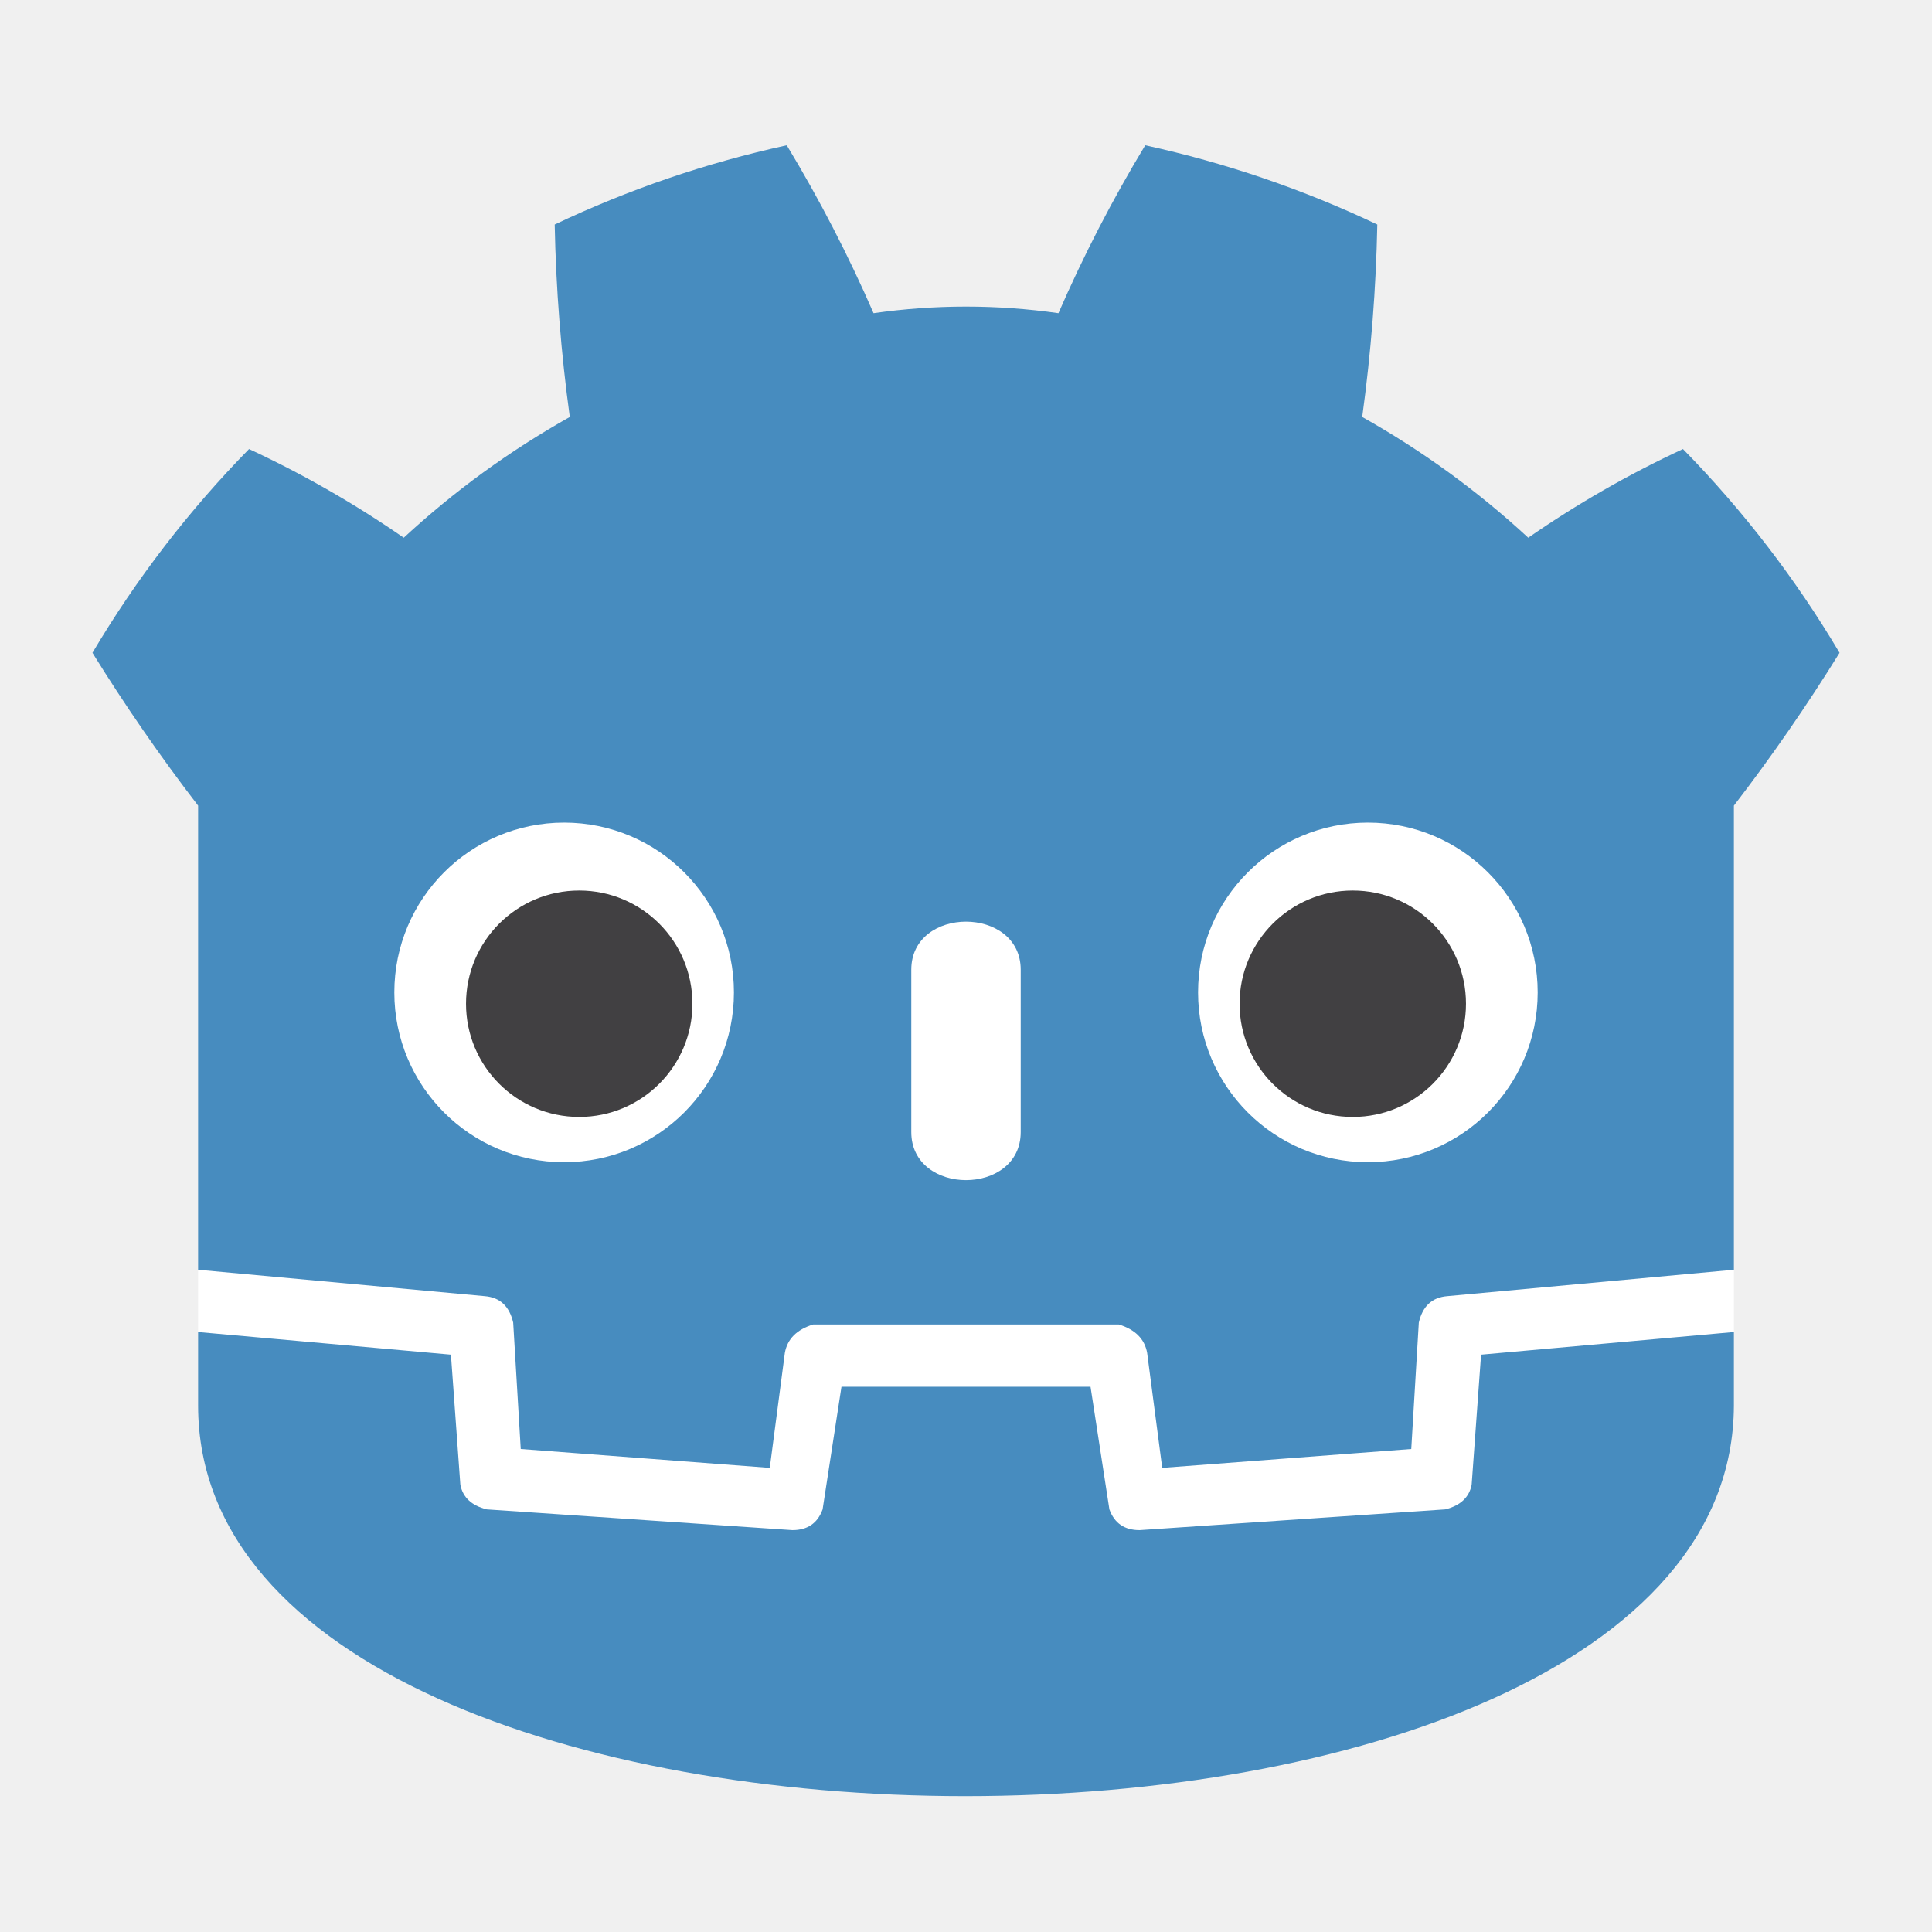
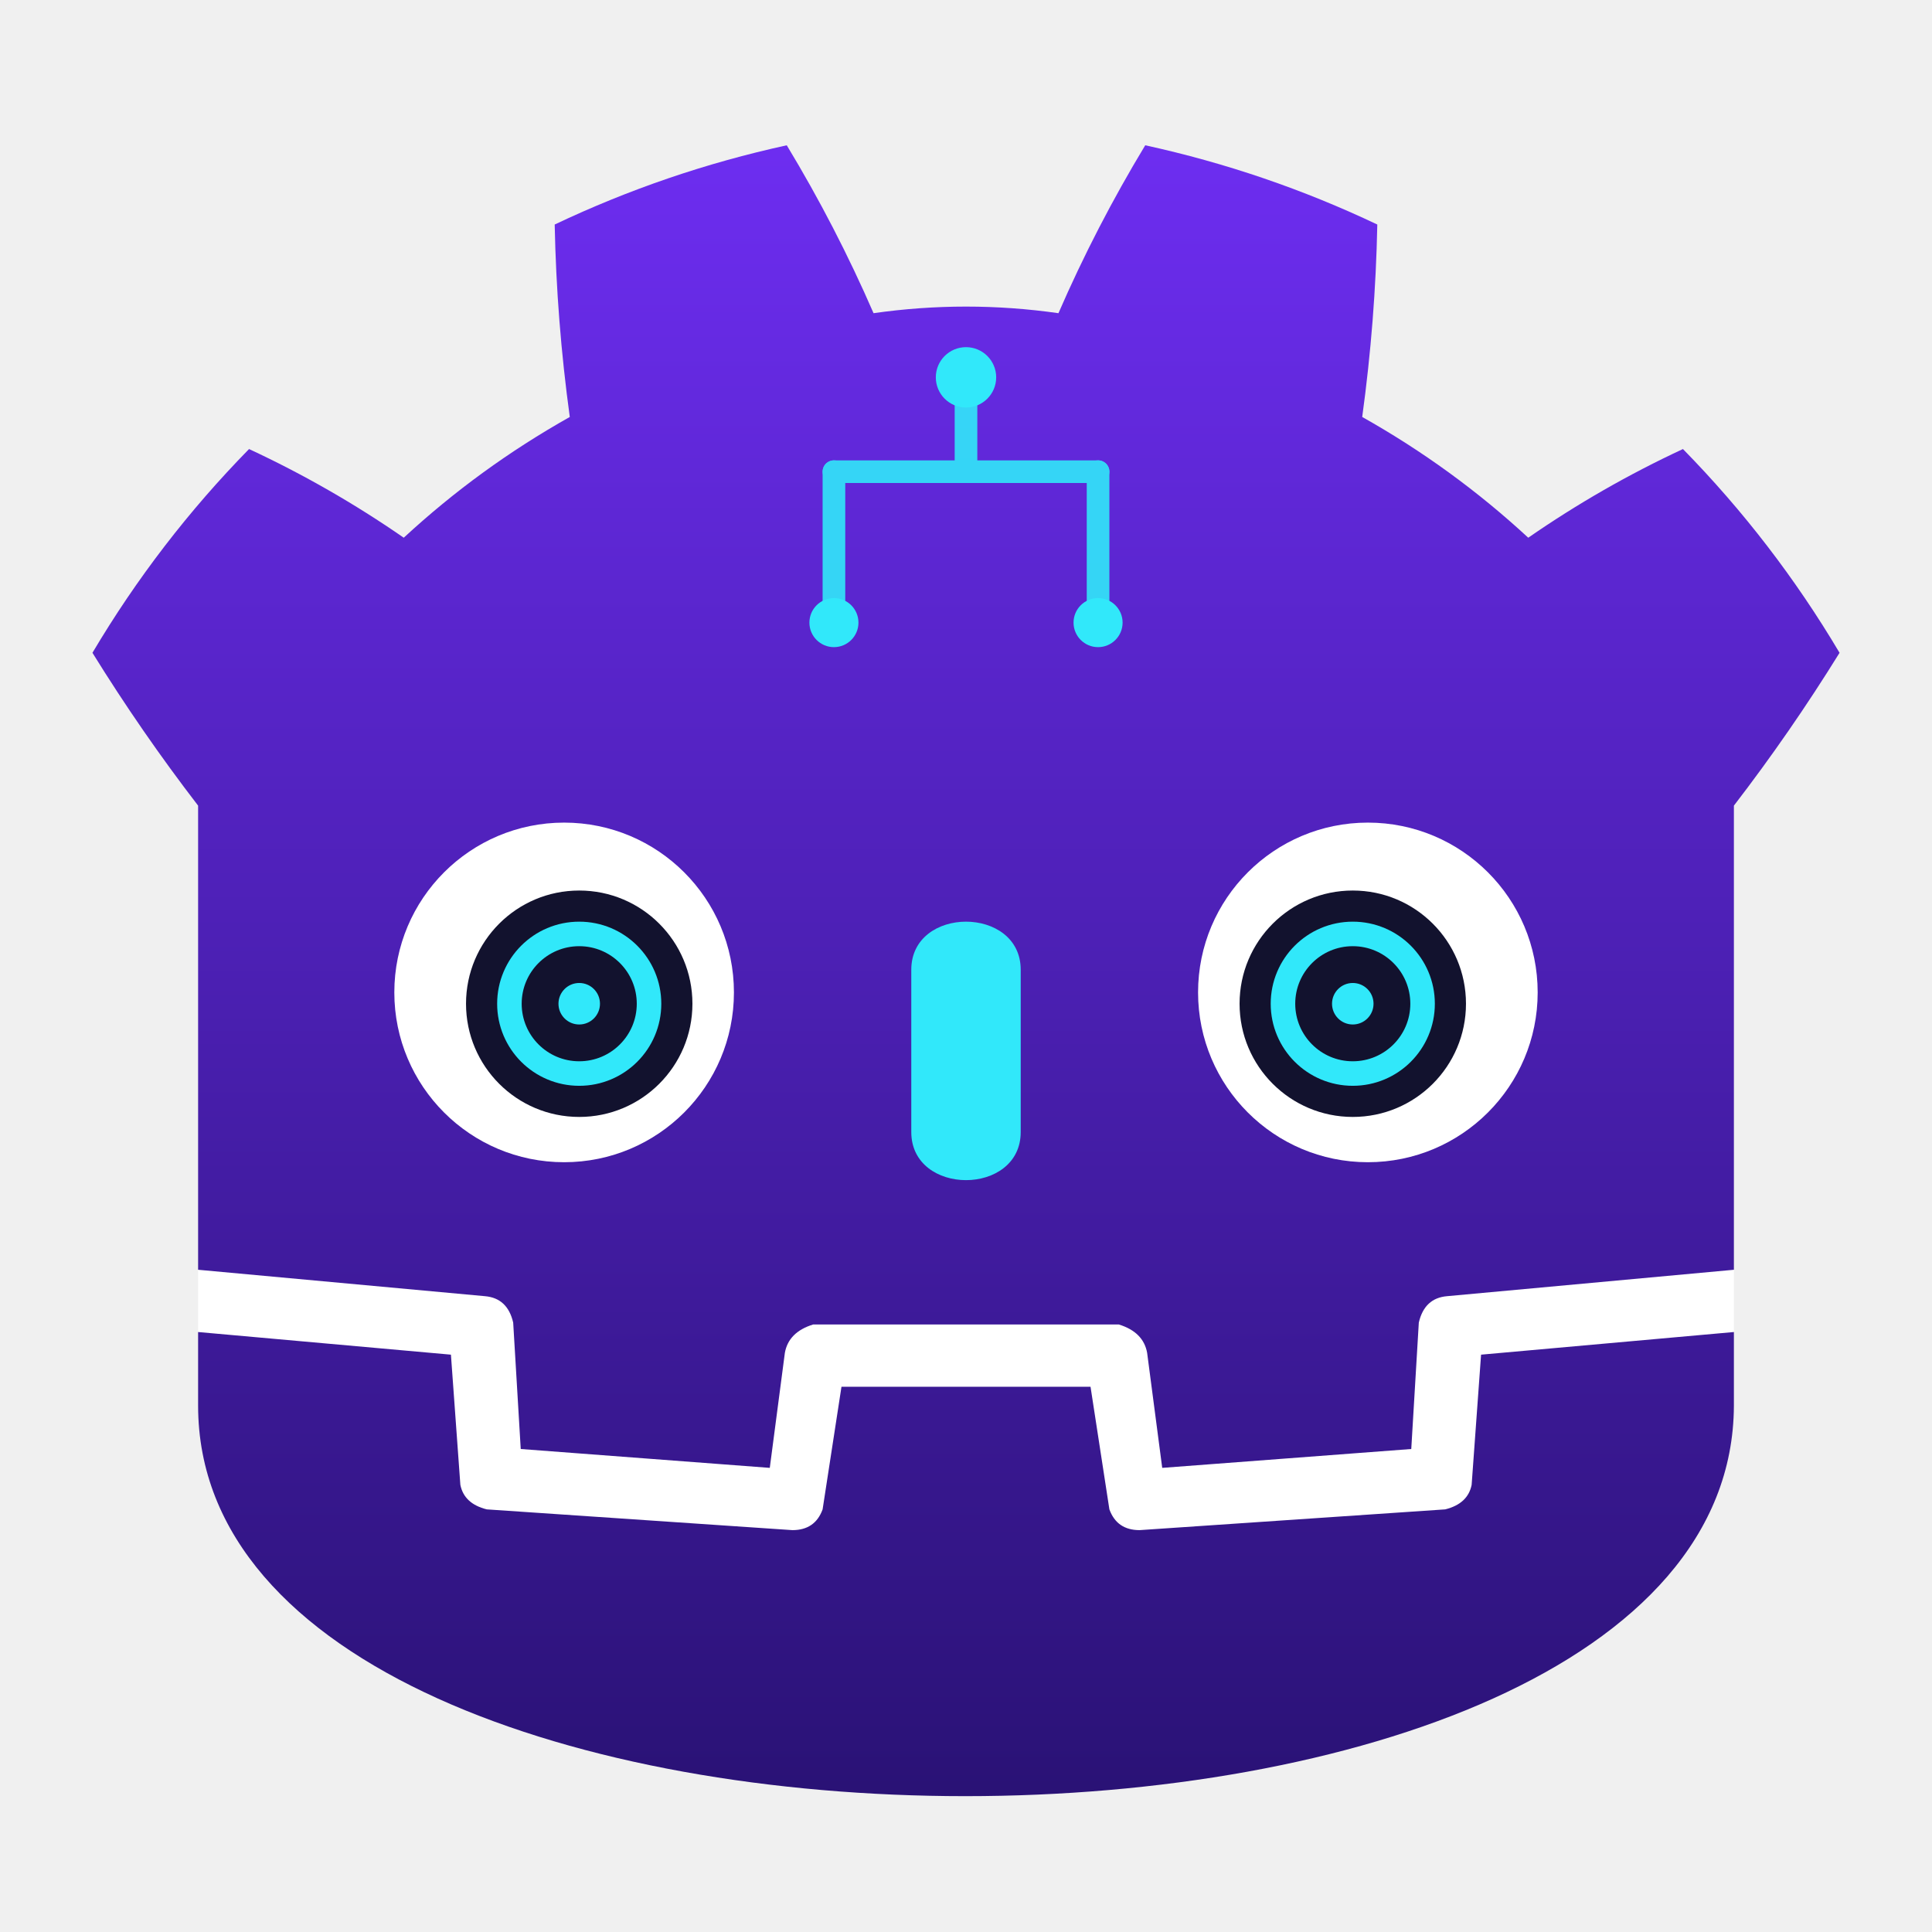
<svg xmlns="http://www.w3.org/2000/svg" width="1024" height="1024">
+   <defs>
+     <linearGradient id="gai_body" x1="0" y1="0" x2="0" y2="1">
+       <stop offset="0" stop-color="#6d2df0" />
+       <stop offset="1" stop-color="#2a1276" />
+     </linearGradient>
+   </defs>
  <g fill="#fff">
    <path d="M105 673v33q407 354 814 0v-33z" />
-     <path fill="#478cbf" d="m105 673 152 14q12 1 15 14l4 67 132 10 8-61q2-11 15-15h162q13 4 15 15l8 61 132-10 4-67q3-13 15-14l152-14V427q30-39 56-81-35-59-83-108-43 20-82 47-40-37-88-64 7-51 8-102-59-28-123-42-26 43-46 89-49-7-98 0-20-46-46-89-64 14-123 42 1 51 8 102-48 27-88 64-39-27-82-47-48 49-83 108 26 42 56 81zm0 33v39c0 276 813 276 814 0v-39l-134 12-5 69q-2 10-14 13l-162 11q-12 0-16-11l-10-65H446l-10 65q-4 11-16 11l-162-11q-12-3-14-13l-5-69z" />
-     <path d="M483 600c0 34 58 34 58 0v-86c0-34-58-34-58 0z" />
+     <path fill="url(#gai_body)" d="m105 673 152 14q12 1 15 14l4 67 132 10 8-61q2-11 15-15h162q13 4 15 15l8 61 132-10 4-67q3-13 15-14l152-14V427q30-39 56-81-35-59-83-108-43 20-82 47-40-37-88-64 7-51 8-102-59-28-123-42-26 43-46 89-49-7-98 0-20-46-46-89-64 14-123 42 1 51 8 102-48 27-88 64-39-27-82-47-48 49-83 108 26 42 56 81zm0 33v39c0 276 813 276 814 0v-39l-134 12-5 69q-2 10-14 13l-162 11q-12 0-16-11l-10-65H446l-10 65q-4 11-16 11l-162-11q-12-3-14-13l-5-69z" />
+     <path fill="#31e8fa" d="M483 600c0 34 58 34 58 0v-86c0-34-58-34-58 0z" />
    <circle cx="725" cy="526" r="90" />
    <circle cx="299" cy="526" r="90" />
  </g>
-   <g fill="#414042">
-     <circle cx="307" cy="532" r="60" />
-     <circle cx="717" cy="532" r="60" />
+   <g>
+     <g stroke="#31e8fa" stroke-width="12" fill="none" stroke-linecap="round" opacity=".9">
+       <path d="M512 206v44" />
+       <path d="M442 250h140" />
+       <path d="M442 250v70" />
+       <path d="M582 250v70" />
+     </g>
+     <g fill="#31e8fa">
+       <circle cx="512" cy="200" r="16" />
+       <circle cx="442" cy="330" r="13" />
+       <circle cx="582" cy="330" r="13" />
+     </g>
+   </g>
+   <g>
+     <g fill="#12122e">
+       <circle cx="307" cy="532" r="60" />
+       <circle cx="717" cy="532" r="60" />
+     </g>
+     <g fill="none" stroke="#31e8fa" stroke-width="13">
+       <circle cx="307" cy="532" r="37" />
+       <circle cx="717" cy="532" r="37" />
+     </g>
+     <g fill="#31e8fa">
+       <circle cx="307" cy="532" r="11" />
+       <circle cx="717" cy="532" r="11" />
+     </g>
  </g>
</svg>
